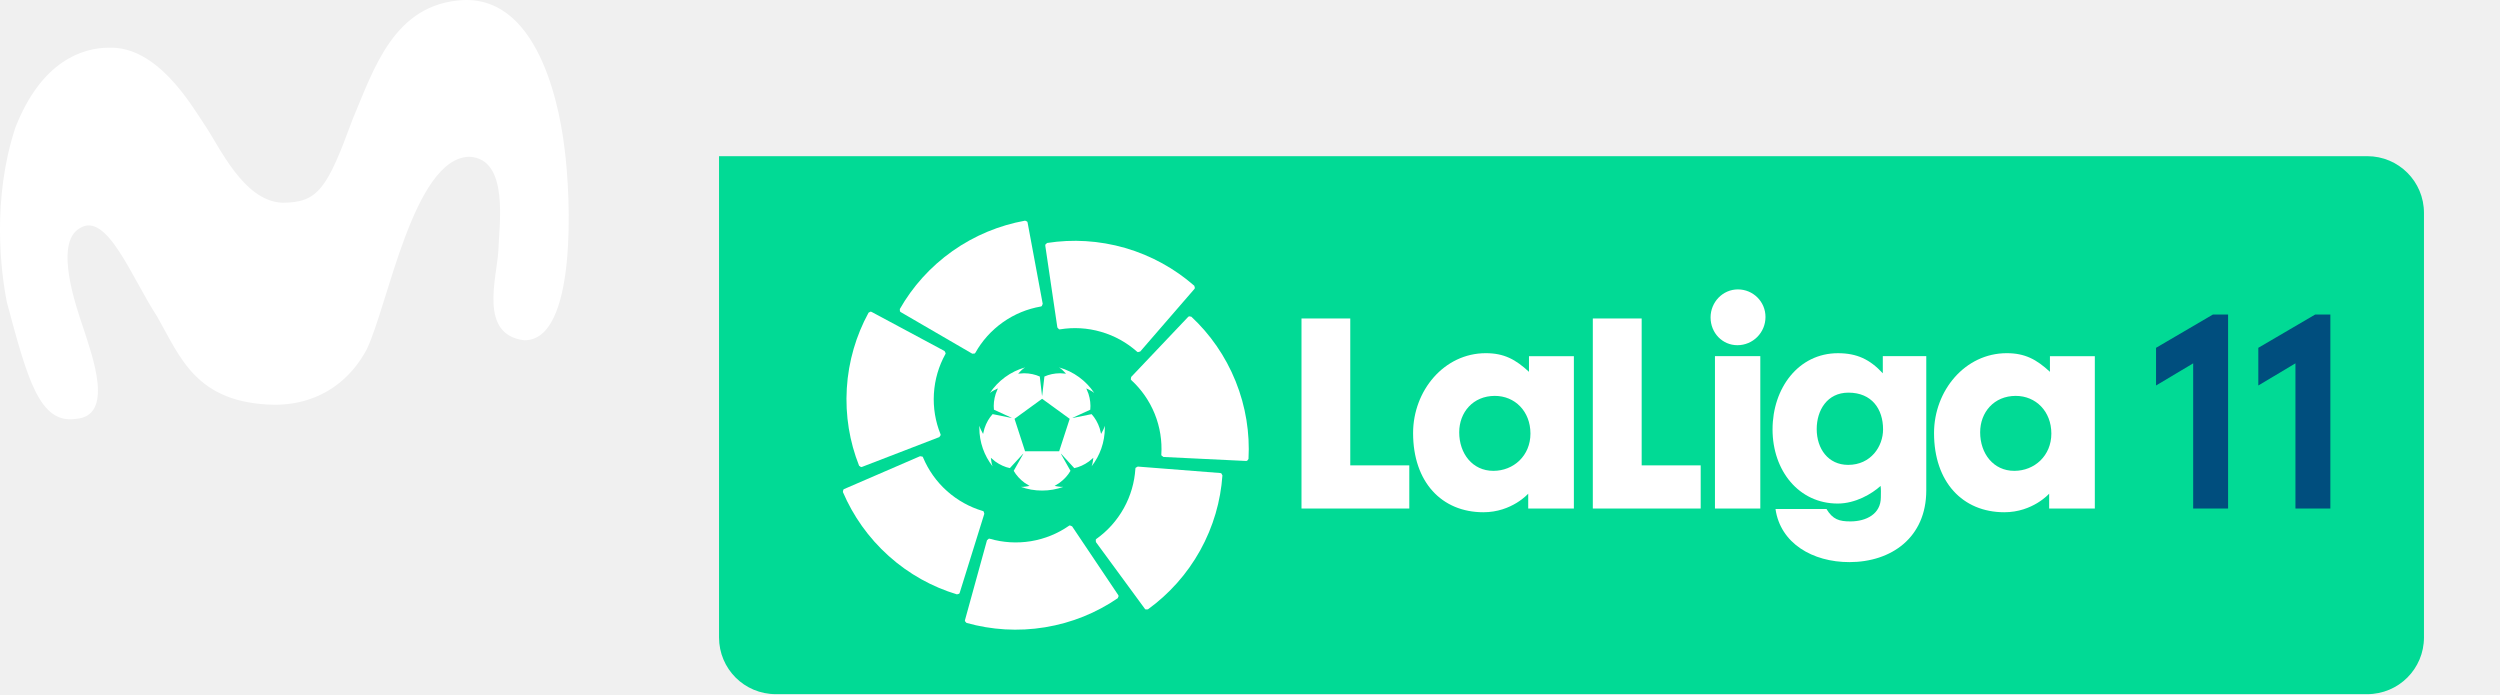
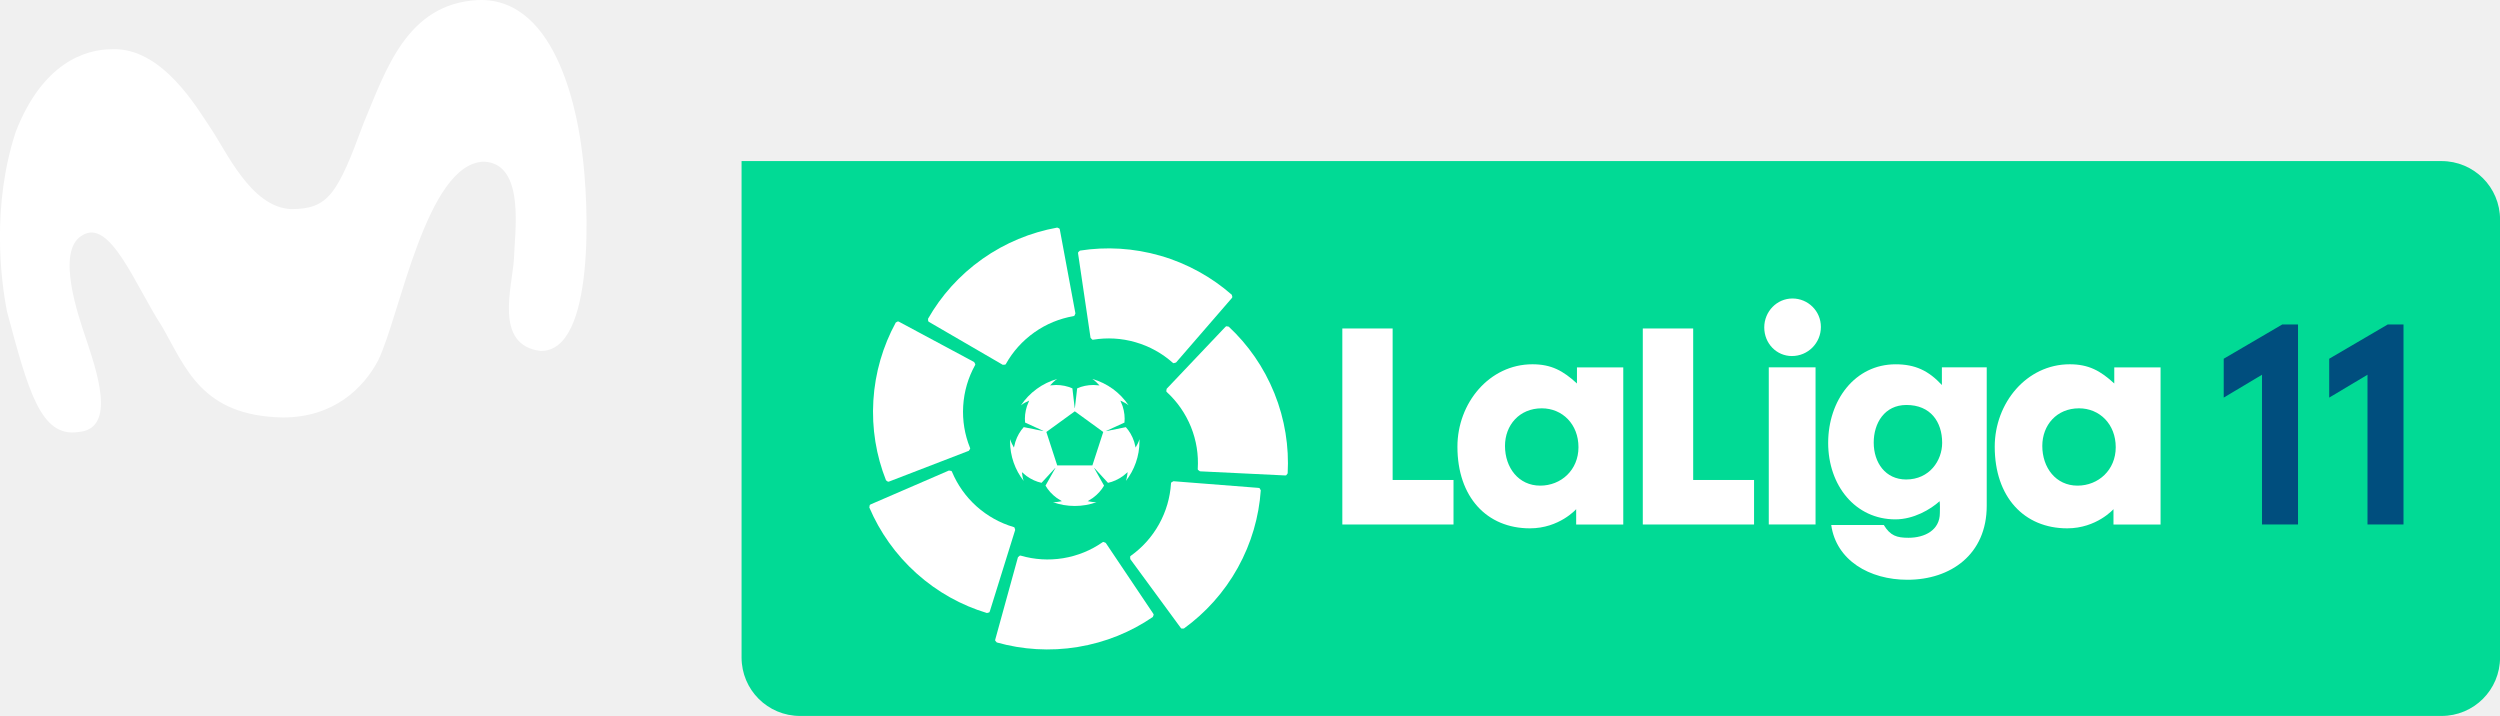
- <svg xmlns="http://www.w3.org/2000/svg" width="2449.1" height="680" version="1.1" viewBox="0 0 647.98 179.92">
+ <svg xmlns="http://www.w3.org/2000/svg" width="2374.6" height="680.02" version="1.1" viewBox="0 0 628.27 179.92">
  <path d="m146.29 38.259c-0.865-7.042-5.484-39.099-26.235-38.242-17.912 0.947-23.121 17.746-28.662 30.884-6.607 17.98-8.896 21.649-18.258 21.649-10.121-0.475-16.239-14.585-20.317-20.519-3.31-4.929-12.1-20.135-24.633-19.662-6.825 0-17.493 3.474-24.221 20.727-6.09 18.544-3.784 37.241-2.19 45.261 5.328 19.868 8.454 31.573 17.819 30.224 10.067-0.705 4.465-15.964 1.857-23.964-1.667-4.983-7.52-21.572-0.82-25.441 7.036-4.539 13.414 12.665 20.073 22.848 6 10.437 9.962 22.505 30.385 22.892 12.765 0 20.259-7.358 23.963-14.37 5.473-11.305 12.118-49.551 26.552-49.915 10.529 0.419 7.708 17.988 7.561 24.364-0.414 7.075-5.137 21.755 6.681 23.198 13.756 0.237 12.172-37.074 10.444-49.937z" fill="#fff" stroke-width="4.074" />
-   <path d="m186.36 40.476-0.029 8.51e-4h0.029z" fill="#fff" stroke-width="4.074" />
  <path d="m186.36 40.477v124.73c0 8.153 6.563 14.718 14.717 14.718h412.49c8.153 0 14.717-6.564 14.717-14.718v-110.01c0-8.153-6.564-14.717-14.717-14.717h-427.17z" fill="#01da95" stroke-width="4.074" />
  <g transform="matrix(1.2143 0 0 1.2143 186.34 -78.955)" fill="#fff" fill-rule="evenodd">
    <path d="m147.36 173.57h-23.01v-40.568h10.411v31.355h12.599" stroke-width="8.197" />
    <path d="m148.17 157.47c0-9.058 6.615-17.059 15.517-17.059 3.91 0 6.353 1.328 9.222 3.976v-3.328h9.583v32.519h-9.747v-3.181s-3.484 3.967-9.574 3.967c-8.91 0-15.001-6.46-15.001-16.895m17.452-7.943c-4.64 0-7.607 3.492-7.607 7.779 0 4.508 2.812 8.222 7.287 8.222 4.328 0 7.919-3.238 7.919-7.951 0-4.763-3.328-8.05-7.599-8.05" stroke-width="8.197" />
    <path d="m209.56 173.57h-23.026v-40.568h10.427v31.355h12.599" stroke-width="8.197" />
    <path d="m211.67 132.78c0-3.279 2.599-5.984 5.837-5.984 3.221 0 5.886 2.59 5.886 5.886 0 3.328-2.664 6.025-6 6.025-3.172 0-5.722-2.59-5.722-5.927m0.935 40.79h9.681v-32.527h-9.681z" stroke-width=".928" />
    <path d="m224.9 156.67c0-8.787 5.517-16.255 13.96-16.255 4.058 0 6.82 1.32 9.574 4.287v-3.656h9.279v28.658c0 10.058-7.451 15.304-16.411 15.304-7.869 0-14.739-4.025-15.772-11.337h10.878c1.353 2.23 2.705 2.648 5.107 2.648 3.385 0 6.5-1.582 6.5-5.131 0-0.853 0.057-1.599-0.049-2.443-1.877 1.697-5.361 3.763-9.165 3.763-8.271 0-13.903-6.992-13.903-15.837m16.198-7.837c-4.533 0-6.771 3.754-6.771 7.779 0 4.189 2.443 7.64 6.714 7.64 4.845 0 7.451-3.935 7.451-7.582 0-4.345-2.402-7.837-7.394-7.837" stroke-width="8.197" />
    <path d="m259.37 157.47c0-9.058 6.607-17.059 15.517-17.059 3.902 0 6.353 1.328 9.222 3.976v-3.328h9.582v32.519h-9.746v-3.181s-3.492 3.967-9.574 3.967c-8.91 0-15.001-6.46-15.001-16.895m17.444-7.943c-4.64 0-7.599 3.492-7.599 7.779 0 4.508 2.804 8.222 7.287 8.222 4.32 0 7.91-3.238 7.91-7.951 0-4.763-3.328-8.05-7.599-8.05" stroke-width="8.197" />
-     <g transform="translate(-157.37 172.64)" stroke-width="5.917">
+     <g transform="translate(-157.37,172.64)" stroke-width="5.917">
      <path d="m222.73-29.198c-3.112 0.876-5.769 2.84-7.527 5.467 0.509-0.432 1.195-0.734 1.71-0.982l-0.462 1.148c-0.379 1.172-0.497 2.343-0.385 3.396l3.763 1.722-0.012 0.041-4.029-0.817c-0.734 0.799-1.343 1.834-1.734 3.035l-0.302 1.195c-0.26-0.491-0.627-1.112-0.787-1.746l-0.012 0.438c0 3.106 1.053 5.947 2.822 8.219-0.231-0.592-0.296-1.284-0.367-1.822l0.941 0.793c1.006 0.722 2.083 1.201 3.124 1.414l2.822-3.065 0.035 0.024-2.041 3.621c0.533 0.929 1.325 1.823 2.337 2.562l1.047 0.657c-0.533 0.095-1.207 0.243-1.84 0.213 1.414 0.509 2.929 0.781 4.515 0.781 1.58 0 3.101-0.272 4.503-0.781-0.627 0.024-1.302-0.118-1.828-0.213l1.041-0.657c1.024-0.74 1.811-1.633 2.343-2.562l-2.041-3.621 0.035-0.024 2.822 3.071c1.036-0.219 2.118-0.698 3.118-1.42l0.947-0.793c-0.071 0.533-0.142 1.225-0.361 1.811 1.757-2.26 2.811-5.106 2.811-8.207l-0.012-0.426c-0.154 0.627-0.521 1.242-0.787 1.734l-0.296-1.195c-0.391-1.195-1-2.237-1.728-3.03l-4.029 0.817-0.012-0.041 3.757-1.722c0.112-1.059-6e-3 -2.225-0.385-3.402l-0.462-1.148c0.515 0.249 1.195 0.55 1.698 0.976-1.751-2.621-4.402-4.58-7.514-5.455 0.58 0.343 1.083 0.917 1.491 1.337l-1.231-0.089c-1.248 0-2.414 0.26-3.385 0.698l-0.473 4.077h-0.041l-0.473-4.077c-0.976-0.438-2.142-0.698-3.39-0.698l-1.231 0.089c0.408-0.426 0.911-1 1.491-1.343zm3.623 6.702 5.887 4.278-2.248 6.923h-7.278l-2.249-6.923z" />
      <path d="m195.98-41.655 0.024 0.503 0.189 0.166 15.218 8.846 0.035 0.018 0.515-0.035 0.124-0.124 0.041-0.071c1.402-2.491 3.361-4.71 5.846-6.473 2.491-1.763 5.254-2.87 8.077-3.361l0.059-0.012 0.172-0.083 0.201-0.479-6e-3 -0.03-3.219-17.307-6e-3 -0.035-0.089-0.195-0.45-0.195-0.041 0.012c-5.378 0.976-10.704 3.124-15.455 6.485-4.763 3.373-8.526 7.615-11.236 12.372" />
      <path d="m187.28-8.215 0.414 0.296 0.243-0.047 16.42-6.331 0.041-0.006 0.302-0.432-0.024-0.172-0.03-0.083c-1.065-2.651-1.574-5.562-1.391-8.603 0.183-3.053 1.047-5.899 2.432-8.408l0.03-0.053 0.047-0.183-0.249-0.462-0.03-0.012-15.514-8.319-0.03-0.018-0.201-0.053-0.444 0.231-0.018 0.041 6e-3 -0.006c-2.615 4.805-4.272 10.296-4.621 16.112-0.355 5.822 0.604 11.42 2.615 16.502" />
      <path d="m208.17 19.253 0.485-0.136 0.112-0.219 5.237-16.81 0.012-0.036-0.142-0.497-0.154-0.089-0.077-0.024c-2.734-0.817-5.343-2.231-7.615-4.26-2.272-2.035-3.964-4.485-5.077-7.124l-0.018-0.053-0.112-0.154-0.521-0.089-0.03 0.012-16.153 6.988-0.035 0.018-0.166 0.124-0.089 0.491 0.012 0.036c2.148 5.029 5.426 9.739 9.769 13.627 4.337 3.893 9.325 6.615 14.562 8.195" />
      <path d="m242.49 20.077 0.195-0.467-0.095-0.225-9.81-14.615-0.024-0.036-0.479-0.201-0.166 0.059-0.065 0.047c-2.349 1.627-5.089 2.769-8.088 3.266-3.018 0.491-5.982 0.278-8.739-0.515l-0.059-0.018-0.183-0.006-0.396 0.349-6e-3 0.03-4.68 16.976-0.012 0.024-6e-3 0.219 0.325 0.373 0.041 0.012h-6e-3c5.26 1.479 10.988 1.876 16.739 0.929 5.751-0.941 11-3.112 15.514-6.201" />
      <path d="m264.84-6.146-0.243-0.444-0.237-0.059-17.55-1.373-0.035-0.006-0.456 0.254-0.059 0.172v0.083c-0.189 2.852-0.982 5.704-2.462 8.367-1.485 2.675-3.491 4.87-5.816 6.532l-0.053 0.041-0.124 0.142 0.03 0.521 0.018 0.03 10.414 14.195 0.012 0.024 0.172 0.142 0.491-0.024 0.03-0.024c4.432-3.213 8.29-7.455 11.118-12.55 2.828-5.1 4.373-10.562 4.751-16.017" />
      <path d="m258.21-40.015-0.497-0.089-0.201 0.142-12.118 12.775-0.03 0.03-0.083 0.509 0.095 0.148 0.059 0.059c2.1 1.941 3.811 4.355 4.958 7.177 1.142 2.834 1.58 5.775 1.408 8.639l-6e-3 0.059 0.041 0.183 0.42 0.308h0.03l17.591 0.852h0.024l0.213-0.036 0.296-0.396v-0.047c0.296-5.455-0.568-11.124-2.751-16.532-2.183-5.408-5.449-10.047-9.449-13.781" />
      <path d="m227.42-55.757-0.373 0.343-0.018 0.243 2.574 17.42 6e-3 0.035 0.349 0.385 0.178 0.018 0.083-0.012c2.817-0.456 5.775-0.314 8.698 0.533 2.941 0.846 5.527 2.32 7.674 4.219l0.041 0.035 0.166 0.089 0.503-0.142 0.024-0.024 11.526-13.313 0.018-0.018 0.095-0.195-0.124-0.479-0.035-0.024h6e-3c-4.118-3.598-9.118-6.42-14.71-8.041-5.603-1.615-11.272-1.917-16.68-1.071" />
    </g>
  </g>
-   <g fill="#004e7e">
+   <g transform="translate(.0012795 -.00013414)" fill="#004e7e">
    <path d="m577.51 81.535v50.272h-9.049v-37.632l-9.623 5.745v-9.767l14.722-8.618z" />
    <path d="m604.02 81.535v50.272h-9.049v-37.632l-9.623 5.745v-9.767l14.722-8.618z" />
  </g>
</svg>
